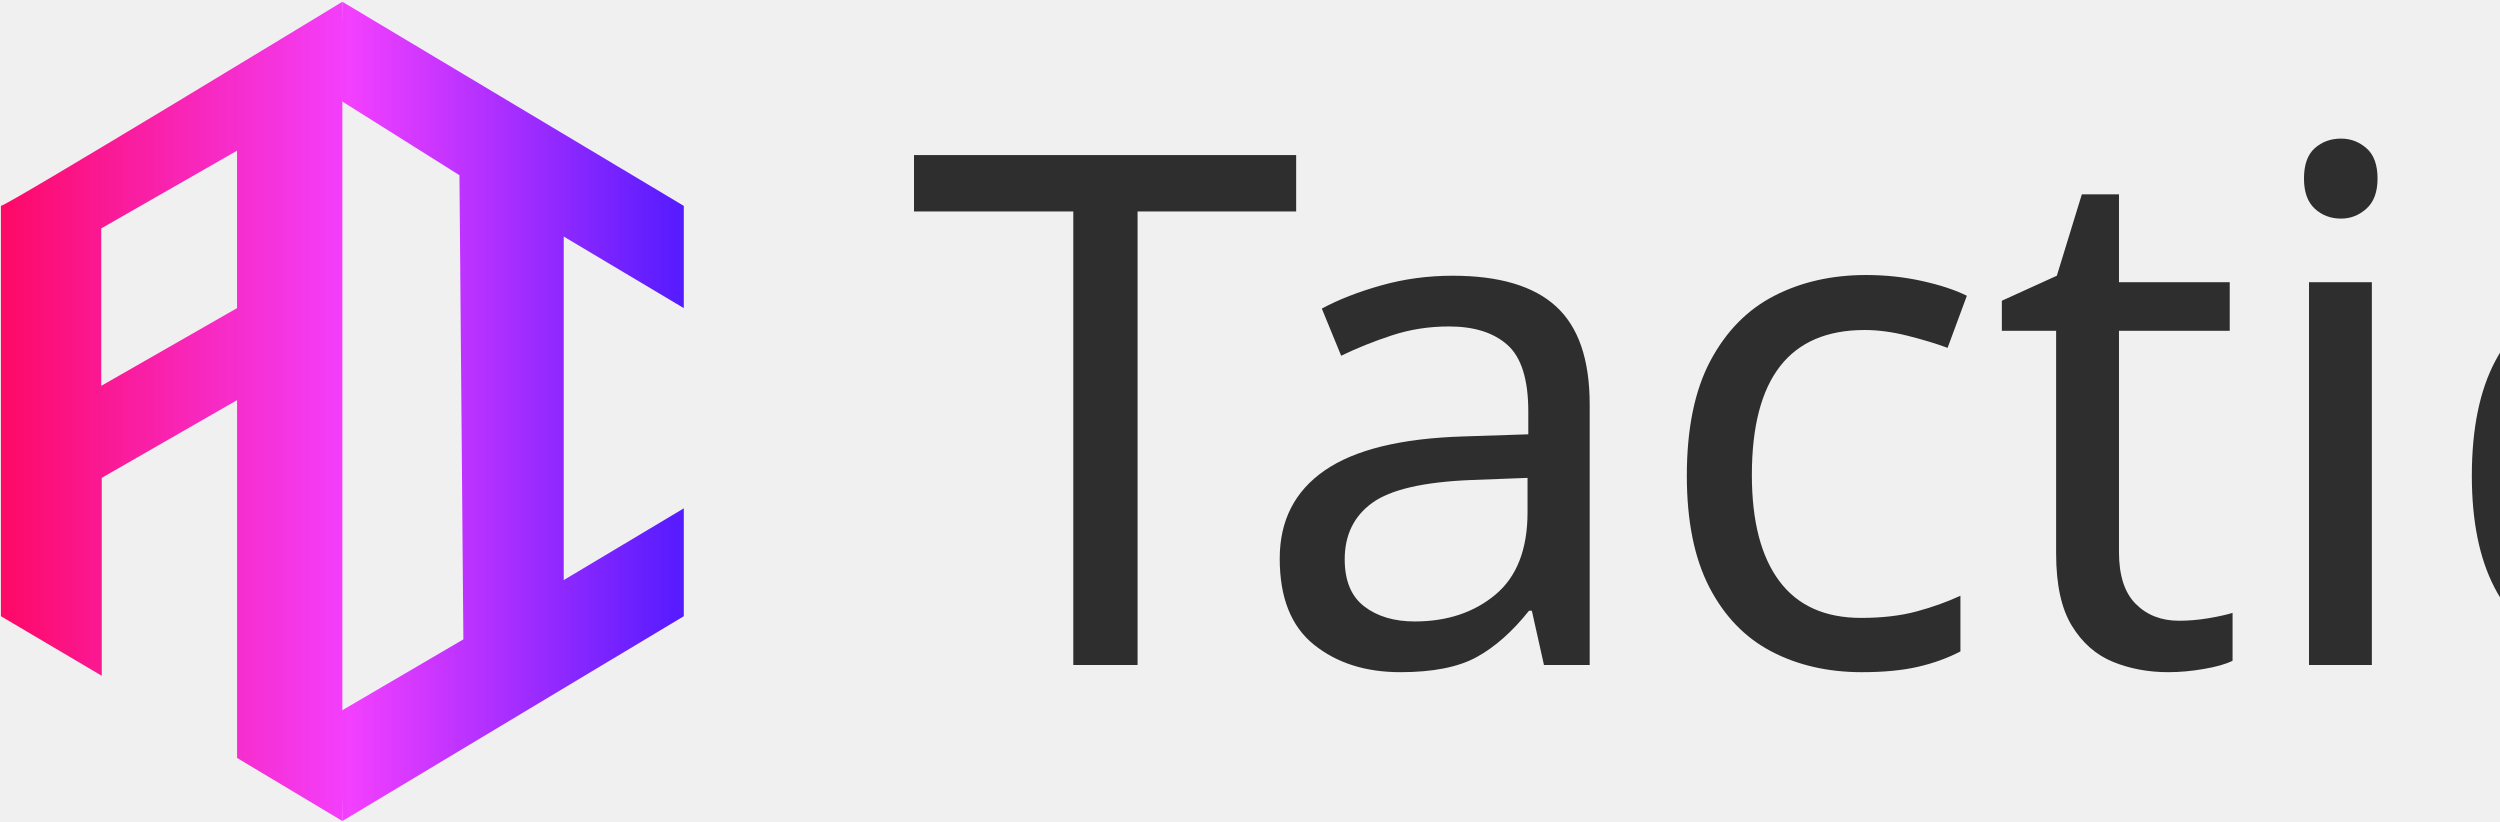
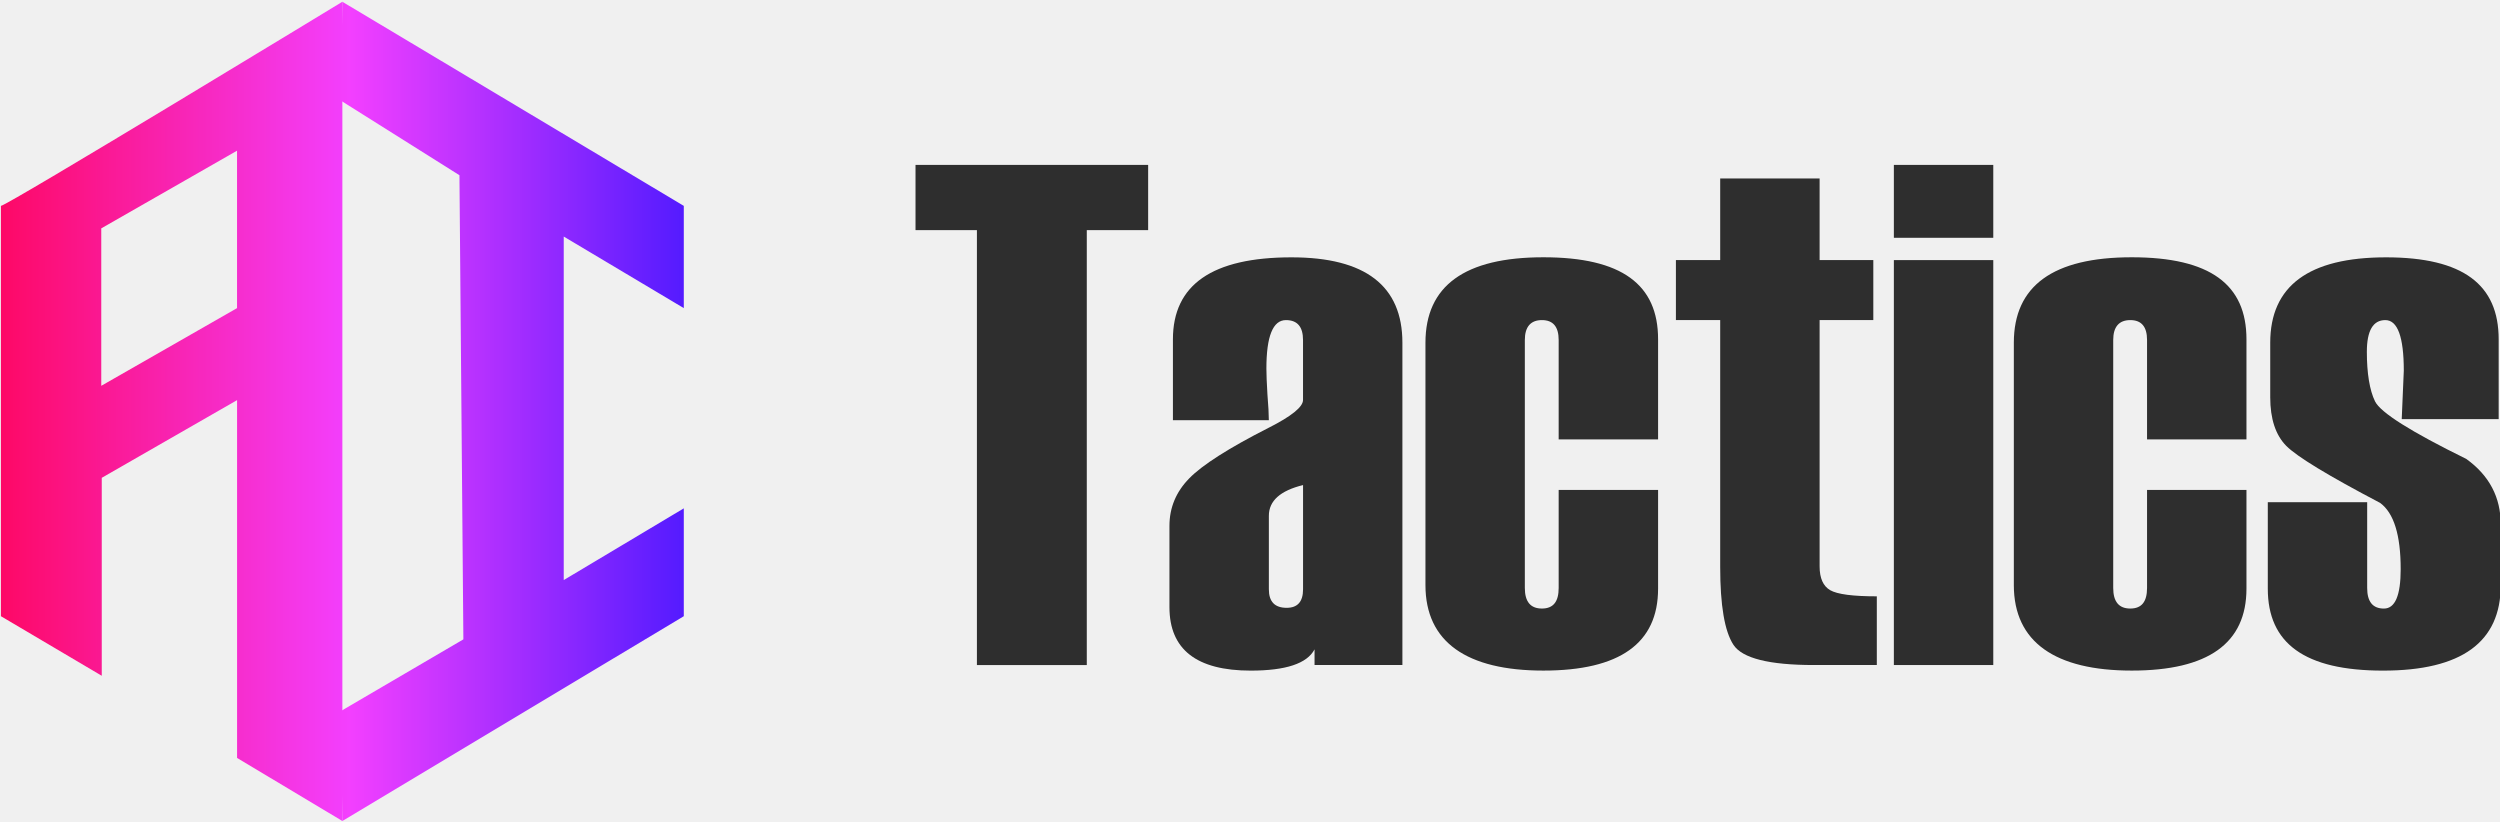
<svg xmlns="http://www.w3.org/2000/svg" viewBox="0 0 770 253">
  <defs>
    <style>
      .cls-1 {
        fill: #fff;
      }

      .cls-2 {
        mask: url(#mask);
      }

      .cls-3 {
-         fill: #2e2e2e;
-         font-family: Haettenschweiler, Haettenschweiler;
-         font-size: 220px;
+         isolation: isolate;
      }

      .cls-4 {
-         isolation: isolate;
-       }
- 
-       .cls-5 {
        fill: url(#_名称未設定グラデーション_9);
      }

-       .cls-5, .cls-6 {
+       .cls-4, .cls-5 {
        mix-blend-mode: difference;
+       }
+ 
+       .cls-6 {
+         fill: #2e2e2e;
      }
    </style>
    <mask id="mask" x="-16.81" y="-.32" width="244.51" height="254.05" maskUnits="userSpaceOnUse">
-       <g class="cls-6">
+       <g class="cls-5">
        <path class="cls-1" d="M.28,63.41v126.38l31.06,18.35v-60.97l41.68-23.93v110.21l32.43,19.42V.54S2.1,63.41.28,63.41ZM73.01,94.9l-41.82,23.93v-48.49l41.82-23.93v48.49Z" />
        <polygon class="cls-1" points="210.61 94.9 210.61 63.41 105.44 .54 105 31 141.51 53.97 142.72 196.92 105 219 105.44 252.87 210.61 189.79 210.61 156.57 173.63 178.66 173.63 72.86 210.61 94.9" />
      </g>
    </mask>
    <linearGradient id="_名称未設定グラデーション_9" data-name="名称未設定グラデーション 9" x1="-16.81" y1="126.7" x2="227.7" y2="126.7" gradientUnits="userSpaceOnUse">
      <stop offset="0" stop-color="#ff004e" />
      <stop offset=".51" stop-color="#f33fff" />
      <stop offset="1" stop-color="#3a15ff" />
    </linearGradient>
  </defs>
-   <g class="cls-4">
-     <g id="_レイヤー_1" data-name="レイヤー_1">
+   <g class="cls-3">
+     <g id="_レイヤー_1" data-name="レイヤー 1">
      <g class="cls-2">
-         <rect class="cls-5" x="-16.81" y="-.32" width="244.51" height="254.05" />
+         <rect class="cls-4" x="-16.81" y="-.32" width="244.51" height="254.05" />
      </g>
-       <text class="cls-3" transform="translate(279.31 204.83)">
-         <tspan x="0" y="0">Tactics</tspan>
-       </text>
+       <g>
+         <path class="cls-6" d="M353.64,70.88h-18.91v133.96h-33.84V70.88h-18.91v-20.09h71.65v20.09Z" />
+         <path class="cls-6" d="M431.95,204.83h-27.07v-4.83c-2.29,4.37-8.85,6.55-19.66,6.55-16.69,0-25.03-6.52-25.03-19.55v-25.03c0-5.59,2.02-10.46,6.07-14.61,4.04-4.15,12.19-9.35,24.44-15.58,7.09-3.58,10.63-6.45,10.63-8.59v-18.48c0-4.08-1.76-6.12-5.26-6.12-4.01,0-6.02,4.98-6.02,14.93,0,1.79.11,4.44.32,7.95.29,3.51.43,6.16.43,7.95h-29.54v-24.92c0-16.83,12.17-25.24,36.52-25.24,22.77,0,34.16,8.77,34.16,26.32v99.26ZM401.34,181.52v-32.12c-7.02,1.72-10.53,4.87-10.53,9.45v22.67c0,3.8,1.83,5.69,5.48,5.69,3.37,0,5.05-1.9,5.05-5.69Z" />
+         <path class="cls-6" d="M510.69,135.33h-30.62v-30.62c0-4.08-1.72-6.12-5.16-6.12s-5.26,2.04-5.26,6.12v76.38c0,4.23,1.75,6.34,5.26,6.34s5.16-2.11,5.16-6.34v-30.19h30.62v30.4c0,16.83-11.78,25.24-35.34,25.24s-36.31-8.77-36.31-26.32v-74.66c0-17.54,12.1-26.32,36.31-26.32s35.34,8.42,35.34,25.24v30.83Z" />
+         <path class="cls-6" d="M578.05,204.83h-19.34c-13.82,0-22.09-2.08-24.81-6.23-2.72-4.15-4.08-12.14-4.08-23.96v-76.05h-13.64v-18.48h13.64v-25.14h30.62v25.14h16.54v18.48h-16.54v75.84c0,3.65,1.09,6.11,3.28,7.36,2.18,1.25,6.96,1.88,14.34,1.88v21.16Z" />
+         <path class="cls-6" d="M613.93,73.24h-30.62v-22.45h30.62v22.45ZM613.93,204.83h-30.62v-124.72h30.62v124.72Z" />
+         <path class="cls-6" d="M691.91,135.33h-30.62v-30.62c0-4.08-1.72-6.12-5.16-6.12s-5.26,2.04-5.26,6.12v76.38c0,4.23,1.75,6.34,5.26,6.34s5.16-2.11,5.16-6.34v-30.19h30.62v30.4c0,16.83-11.78,25.24-35.34,25.24s-36.31-8.77-36.31-26.32v-74.66c0-17.54,12.1-26.32,36.31-26.32s35.34,8.42,35.34,25.24v30.83Z" />
+         <path class="cls-6" d="M698.47,154.67h30.62v26.43c0,4.23,1.72,6.34,5.16,6.34s5.16-4.04,5.16-12.14c0-10.53-2.11-17.33-6.34-20.41-15.97-8.38-25.6-14.23-28.9-17.56-3.29-3.33-4.94-8.33-4.94-14.99v-16.76c0-17.54,11.89-26.32,35.66-26.32s34.7,8.42,34.7,25.24v24.6h-29.86l.64-14.93c0-10.38-1.9-15.58-5.69-15.58s-5.69,3.26-5.69,9.78.84,11.82,2.52,15.25c1.68,3.44,11.05,9.35,28.09,17.72,7.09,5.09,10.63,11.82,10.63,20.2v18.69c0,17.55-12.08,26.32-36.25,26.32s-35.5-8.41-35.5-25.24v-26.64Z" />
+       </g>
    </g>
  </g>
</svg>
